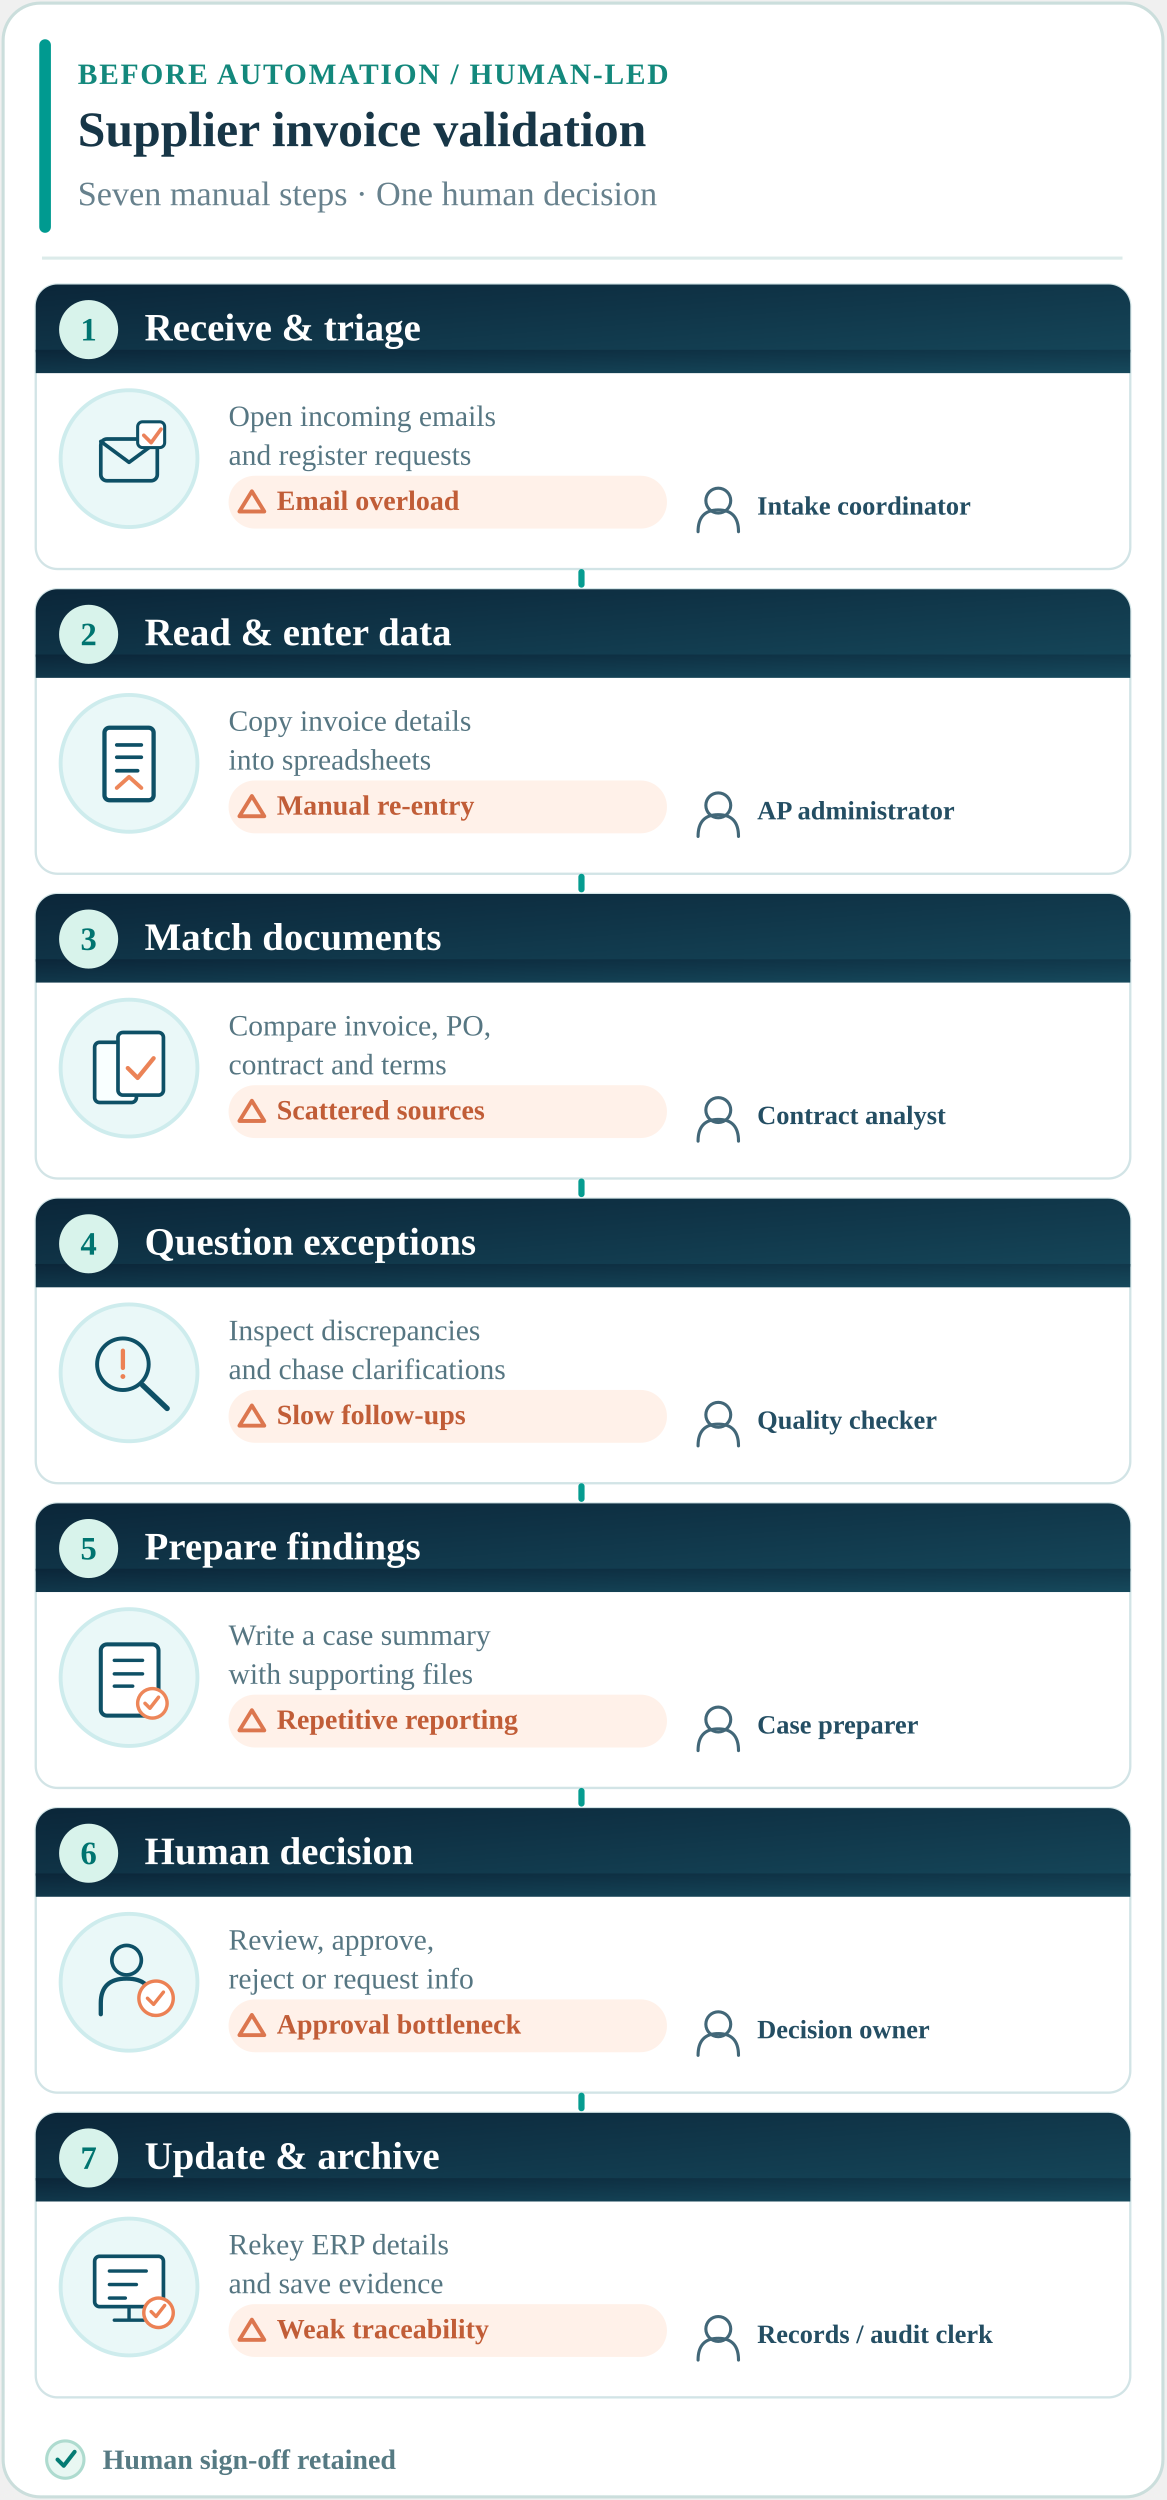
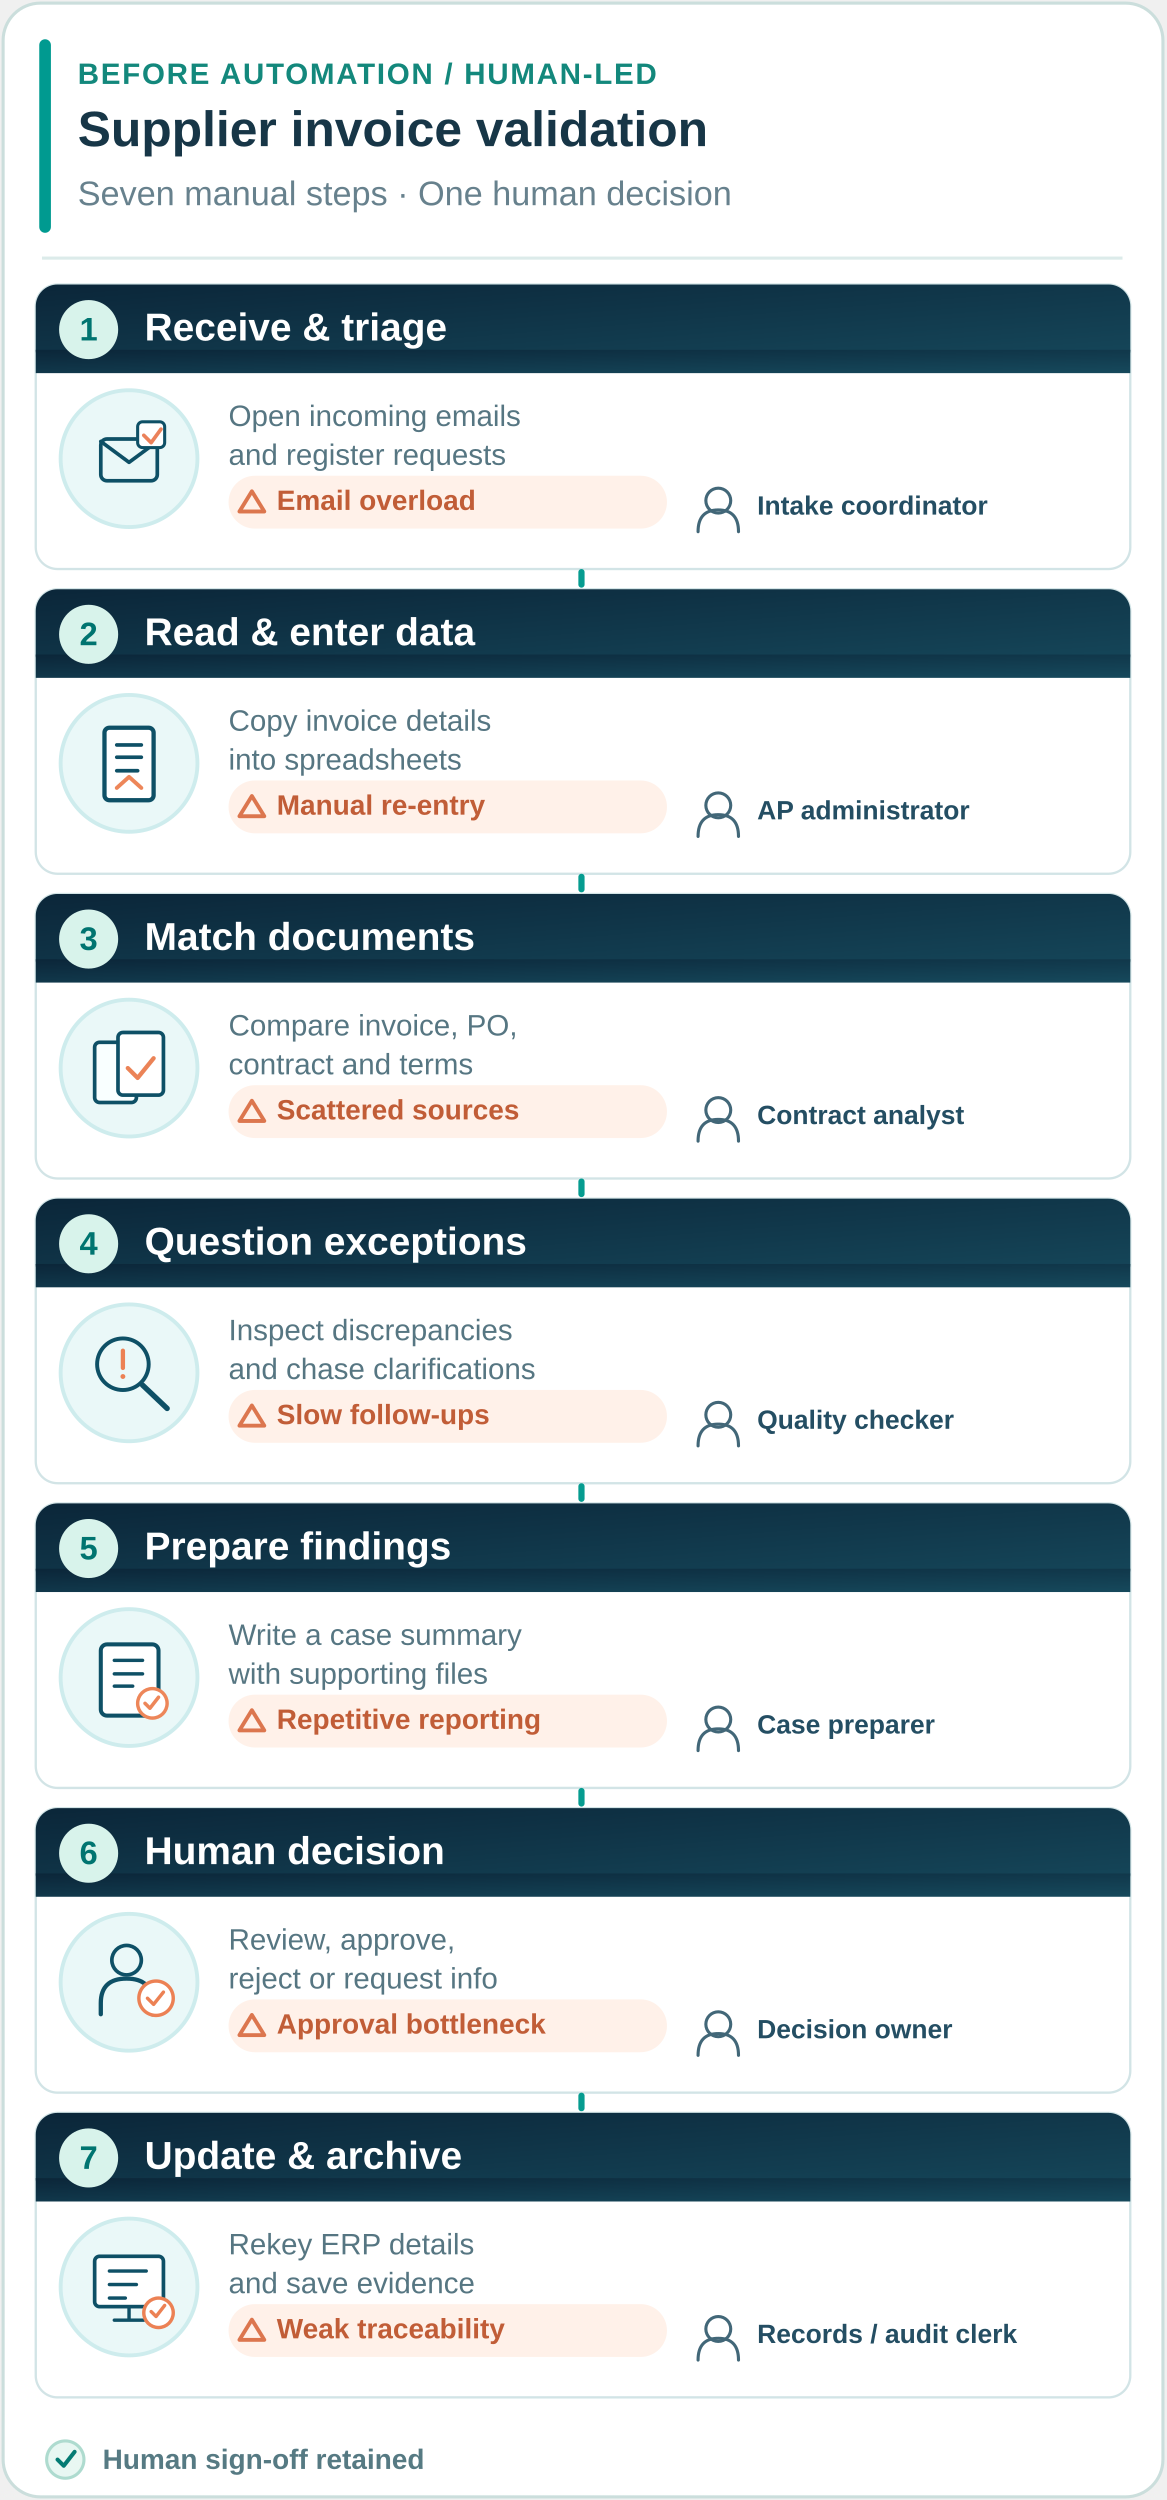
- <svg xmlns="http://www.w3.org/2000/svg" width="750" height="1608" viewBox="0 0 750 1608" role="img" aria-labelledby="title desc">
+ <svg xmlns="http://www.w3.org/2000/svg" font-family="Barlow, Segoe UI, Arial, sans-serif" width="750" height="1608" viewBox="0 0 750 1608" role="img" aria-labelledby="title desc">
  <defs>
    <linearGradient id="navy" x1="0" y1="0" x2="1" y2="1">
      <stop stop-color="#0b2639" />
      <stop offset="1" stop-color="#16495c" />
    </linearGradient>
    <linearGradient id="teal" x1="0" y1="0" x2="1" y2="1">
      <stop stop-color="#068d85" />
      <stop offset="1" stop-color="#00a49a" />
    </linearGradient>
    <linearGradient id="header" x1="0" y1="0" x2="1" y2="1">
      <stop stop-color="#fff" />
      <stop offset="1" stop-color="#f1f9f9" />
    </linearGradient>
    <filter id="shadow" x="-30%" y="-30%" width="160%" height="160%">
      <feDropShadow dx="0" dy="3" stdDeviation="6" flood-color="#174e5c" flood-opacity=".08" />
    </filter>
  </defs>
  <rect x="2" y="2" width="746" height="1604" rx="24" fill="#fff" stroke="#cbdedc" stroke-width="2" />
  <rect x="26" y="26" width="6" height="123" rx="3" fill="#009a90" stroke="#009a90" stroke-width="1.5" />
  <text x="50" y="54" text-anchor="start" font-size="19" font-weight="850" letter-spacing="1.1" fill="#13887c">BEFORE AUTOMATION / HUMAN-LED</text>
  <text x="50" y="94" text-anchor="start" font-size="32" font-weight="820" letter-spacing="0" fill="#173647">Supplier invoice validation</text>
  <text x="50" y="132" text-anchor="start" font-size="22" font-weight="500" letter-spacing="0" fill="#67818d">Seven manual steps · One human decision</text>
  <path d="M27 166H722" stroke="#dcebea" stroke-width="2" />
  <rect x="23" y="183" width="704" height="183" rx="14" fill="#fff" stroke="#d2e4e6" stroke-width="1.5" />
  <rect x="23" y="183" width="704" height="56" rx="14" fill="url(#navy)" stroke="none" stroke-width="0" />
  <rect x="23" y="225" width="704" height="15" rx="0" fill="url(#navy)" stroke="none" stroke-width="0" />
  <circle cx="57" cy="212" r="19" fill="#d8f3eb" stroke="none" stroke-width="1.7" />
  <text x="57" y="219" text-anchor="middle" font-size="21" font-weight="800" letter-spacing="0" fill="#007470">1</text>
  <text x="93" y="219" text-anchor="start" font-size="25" font-weight="760" letter-spacing="0" fill="#fff">Receive &amp; triage</text>
  <circle cx="83" cy="295" r="44" fill="#eaf8f8" stroke="#ceeced" stroke-width="2.5" />
  <g transform="translate(83 295) scale(0.79)">
    <rect x="-23" y="-16" width="46" height="34" rx="5" fill="none" stroke="#0e5066" stroke-width="3" />
    <path d="M-23 -14 L0 3 23 -14" fill="none" stroke="#0e5066" stroke-width="3" stroke-linejoin="round" stroke-linecap="round" />
    <rect x="7" y="-30" width="22" height="21" rx="4" fill="#fff" stroke="#0e5066" stroke-width="2.5" />
    <path d="M12 -19 l6 6 8 -11" fill="none" stroke="#eb815a" stroke-width="3" stroke-linejoin="round" stroke-linecap="round" />
  </g>
  <text x="147" y="274" text-anchor="start" font-size="19" font-weight="540" letter-spacing="0" fill="#567682">Open incoming emails</text>
  <text x="147" y="299" text-anchor="start" font-size="19" font-weight="540" letter-spacing="0" fill="#567682">and register requests</text>
  <rect x="147" y="306" width="282" height="34" rx="17" fill="#fff1e9" stroke="none" stroke-width="0" />
  <path d="M162 316l8 13h-16z" fill="none" stroke="#dc764e" stroke-width="2.5" stroke-linejoin="round" stroke-linecap="round" />
  <text x="178" y="328" text-anchor="start" font-size="18" font-weight="770" letter-spacing="0" fill="#c15d37">Email overload</text>
  <circle cx="462" cy="322" r="8" fill="none" stroke="#426778" stroke-width="2" />
  <path d="M449 342q0 -14 13 -14t13 14" fill="none" stroke="#426778" stroke-width="2" stroke-linejoin="round" stroke-linecap="round" />
  <text x="487" y="331" text-anchor="start" font-size="17" font-weight="700" letter-spacing="0" fill="#244e63">Intake coordinator</text>
  <path d="M374 368v8" fill="none" stroke="#069c90" stroke-width="4" stroke-linejoin="round" stroke-linecap="round" />
  <rect x="23" y="379" width="704" height="183" rx="14" fill="#fff" stroke="#d2e4e6" stroke-width="1.5" />
  <rect x="23" y="379" width="704" height="56" rx="14" fill="url(#navy)" stroke="none" stroke-width="0" />
  <rect x="23" y="421" width="704" height="15" rx="0" fill="url(#navy)" stroke="none" stroke-width="0" />
  <circle cx="57" cy="408" r="19" fill="#d8f3eb" stroke="none" stroke-width="1.7" />
  <text x="57" y="415" text-anchor="middle" font-size="21" font-weight="800" letter-spacing="0" fill="#007470">2</text>
  <text x="93" y="415" text-anchor="start" font-size="25" font-weight="760" letter-spacing="0" fill="#fff">Read &amp; enter data</text>
  <circle cx="83" cy="491" r="44" fill="#eaf8f8" stroke="#ceeced" stroke-width="2.5" />
  <g transform="translate(83 491) scale(0.79)">
    <rect x="-20" y="-29" width="40" height="59" rx="4" fill="#fff" stroke="#0e5066" stroke-width="3.5" />
    <path d="M-10 -15h20m-20 10h20m-20 11h17" fill="none" stroke="#0e5066" stroke-width="3" stroke-linejoin="round" stroke-linecap="round" />
    <path d="M-10 20l10 -9 10 9" fill="none" stroke="#ed8659" stroke-width="3.2" stroke-linejoin="round" stroke-linecap="round" />
  </g>
  <text x="147" y="470" text-anchor="start" font-size="19" font-weight="540" letter-spacing="0" fill="#567682">Copy invoice details</text>
  <text x="147" y="495" text-anchor="start" font-size="19" font-weight="540" letter-spacing="0" fill="#567682">into spreadsheets</text>
  <rect x="147" y="502" width="282" height="34" rx="17" fill="#fff1e9" stroke="none" stroke-width="0" />
  <path d="M162 512l8 13h-16z" fill="none" stroke="#dc764e" stroke-width="2.5" stroke-linejoin="round" stroke-linecap="round" />
  <text x="178" y="524" text-anchor="start" font-size="18" font-weight="770" letter-spacing="0" fill="#c15d37">Manual re-entry</text>
  <circle cx="462" cy="518" r="8" fill="none" stroke="#426778" stroke-width="2" />
  <path d="M449 538q0 -14 13 -14t13 14" fill="none" stroke="#426778" stroke-width="2" stroke-linejoin="round" stroke-linecap="round" />
  <text x="487" y="527" text-anchor="start" font-size="17" font-weight="700" letter-spacing="0" fill="#244e63">AP administrator</text>
  <path d="M374 564v8" fill="none" stroke="#069c90" stroke-width="4" stroke-linejoin="round" stroke-linecap="round" />
  <rect x="23" y="575" width="704" height="183" rx="14" fill="#fff" stroke="#d2e4e6" stroke-width="1.5" />
  <rect x="23" y="575" width="704" height="56" rx="14" fill="url(#navy)" stroke="none" stroke-width="0" />
  <rect x="23" y="617" width="704" height="15" rx="0" fill="url(#navy)" stroke="none" stroke-width="0" />
  <circle cx="57" cy="604" r="19" fill="#d8f3eb" stroke="none" stroke-width="1.7" />
  <text x="57" y="611" text-anchor="middle" font-size="21" font-weight="800" letter-spacing="0" fill="#007470">3</text>
  <text x="93" y="611" text-anchor="start" font-size="25" font-weight="760" letter-spacing="0" fill="#fff">Match documents</text>
  <circle cx="83" cy="687" r="44" fill="#eaf8f8" stroke="#ceeced" stroke-width="2.5" />
  <g transform="translate(83 687) scale(0.79)">
    <rect x="-28" y="-21" width="34" height="49" rx="4" fill="#f9ffff" stroke="#0e5066" stroke-width="3" />
    <rect x="-9" y="-29" width="37" height="51" rx="4" fill="#fff" stroke="#0e5066" stroke-width="3" />
    <path d="M-1 0 l8 8 13 -16" fill="none" stroke="#eb8357" stroke-width="3.5" stroke-linejoin="round" stroke-linecap="round" />
  </g>
  <text x="147" y="666" text-anchor="start" font-size="19" font-weight="540" letter-spacing="0" fill="#567682">Compare invoice, PO,</text>
  <text x="147" y="691" text-anchor="start" font-size="19" font-weight="540" letter-spacing="0" fill="#567682">contract and terms</text>
  <rect x="147" y="698" width="282" height="34" rx="17" fill="#fff1e9" stroke="none" stroke-width="0" />
  <path d="M162 708l8 13h-16z" fill="none" stroke="#dc764e" stroke-width="2.5" stroke-linejoin="round" stroke-linecap="round" />
  <text x="178" y="720" text-anchor="start" font-size="18" font-weight="770" letter-spacing="0" fill="#c15d37">Scattered sources</text>
  <circle cx="462" cy="714" r="8" fill="none" stroke="#426778" stroke-width="2" />
  <path d="M449 734q0 -14 13 -14t13 14" fill="none" stroke="#426778" stroke-width="2" stroke-linejoin="round" stroke-linecap="round" />
  <text x="487" y="723" text-anchor="start" font-size="17" font-weight="700" letter-spacing="0" fill="#244e63">Contract analyst</text>
  <path d="M374 760v8" fill="none" stroke="#069c90" stroke-width="4" stroke-linejoin="round" stroke-linecap="round" />
  <rect x="23" y="771" width="704" height="183" rx="14" fill="#fff" stroke="#d2e4e6" stroke-width="1.5" />
  <rect x="23" y="771" width="704" height="56" rx="14" fill="url(#navy)" stroke="none" stroke-width="0" />
  <rect x="23" y="813" width="704" height="15" rx="0" fill="url(#navy)" stroke="none" stroke-width="0" />
  <circle cx="57" cy="800" r="19" fill="#d8f3eb" stroke="none" stroke-width="1.7" />
  <text x="57" y="807" text-anchor="middle" font-size="21" font-weight="800" letter-spacing="0" fill="#007470">4</text>
  <text x="93" y="807" text-anchor="start" font-size="25" font-weight="760" letter-spacing="0" fill="#fff">Question exceptions</text>
  <circle cx="83" cy="883" r="44" fill="#eaf8f8" stroke="#ceeced" stroke-width="2.5" />
  <g transform="translate(83 883) scale(0.79)">
    <circle cx="-5" cy="-7" r="21" fill="none" stroke="#0e5066" stroke-width="3.2" />
    <path d="M11 10l20 19" fill="none" stroke="#0e5066" stroke-width="4.4" stroke-linejoin="round" stroke-linecap="round" />
    <path d="M-5 -18v14" fill="none" stroke="#ec8154" stroke-width="3.5" stroke-linejoin="round" stroke-linecap="round" />
    <circle cx="-5" cy="3" r="2" fill="#ec8154" stroke="none" stroke-width="1.7" />
  </g>
  <text x="147" y="862" text-anchor="start" font-size="19" font-weight="540" letter-spacing="0" fill="#567682">Inspect discrepancies</text>
  <text x="147" y="887" text-anchor="start" font-size="19" font-weight="540" letter-spacing="0" fill="#567682">and chase clarifications</text>
  <rect x="147" y="894" width="282" height="34" rx="17" fill="#fff1e9" stroke="none" stroke-width="0" />
  <path d="M162 904l8 13h-16z" fill="none" stroke="#dc764e" stroke-width="2.5" stroke-linejoin="round" stroke-linecap="round" />
  <text x="178" y="916" text-anchor="start" font-size="18" font-weight="770" letter-spacing="0" fill="#c15d37">Slow follow-ups</text>
  <circle cx="462" cy="910" r="8" fill="none" stroke="#426778" stroke-width="2" />
  <path d="M449 930q0 -14 13 -14t13 14" fill="none" stroke="#426778" stroke-width="2" stroke-linejoin="round" stroke-linecap="round" />
  <text x="487" y="919" text-anchor="start" font-size="17" font-weight="700" letter-spacing="0" fill="#244e63">Quality checker</text>
  <path d="M374 956v8" fill="none" stroke="#069c90" stroke-width="4" stroke-linejoin="round" stroke-linecap="round" />
  <rect x="23" y="967" width="704" height="183" rx="14" fill="#fff" stroke="#d2e4e6" stroke-width="1.5" />
  <rect x="23" y="967" width="704" height="56" rx="14" fill="url(#navy)" stroke="none" stroke-width="0" />
  <rect x="23" y="1009" width="704" height="15" rx="0" fill="url(#navy)" stroke="none" stroke-width="0" />
  <circle cx="57" cy="996" r="19" fill="#d8f3eb" stroke="none" stroke-width="1.7" />
  <text x="57" y="1003" text-anchor="middle" font-size="21" font-weight="800" letter-spacing="0" fill="#007470">5</text>
  <text x="93" y="1003" text-anchor="start" font-size="25" font-weight="760" letter-spacing="0" fill="#fff">Prepare findings</text>
  <circle cx="83" cy="1079" r="44" fill="#eaf8f8" stroke="#ceeced" stroke-width="2.5" />
  <g transform="translate(83 1079) scale(0.79)">
    <rect x="-23" y="-27" width="47" height="58" rx="5" fill="#fff" stroke="#0e5066" stroke-width="3.3" />
    <path d="M-12 -14h23m-23 11h23m-23 10h15" fill="none" stroke="#0e5066" stroke-width="2.8" stroke-linejoin="round" stroke-linecap="round" />
    <circle cx="19" cy="21" r="12" fill="#fff" stroke="#ed8659" stroke-width="2.8" />
    <path d="M13 21l4 4 7 -9" fill="none" stroke="#ed8659" stroke-width="2.9" stroke-linejoin="round" stroke-linecap="round" />
  </g>
  <text x="147" y="1058" text-anchor="start" font-size="19" font-weight="540" letter-spacing="0" fill="#567682">Write a case summary</text>
  <text x="147" y="1083" text-anchor="start" font-size="19" font-weight="540" letter-spacing="0" fill="#567682">with supporting files</text>
  <rect x="147" y="1090" width="282" height="34" rx="17" fill="#fff1e9" stroke="none" stroke-width="0" />
  <path d="M162 1100l8 13h-16z" fill="none" stroke="#dc764e" stroke-width="2.5" stroke-linejoin="round" stroke-linecap="round" />
  <text x="178" y="1112" text-anchor="start" font-size="18" font-weight="770" letter-spacing="0" fill="#c15d37">Repetitive reporting</text>
  <circle cx="462" cy="1106" r="8" fill="none" stroke="#426778" stroke-width="2" />
  <path d="M449 1126q0 -14 13 -14t13 14" fill="none" stroke="#426778" stroke-width="2" stroke-linejoin="round" stroke-linecap="round" />
  <text x="487" y="1115" text-anchor="start" font-size="17" font-weight="700" letter-spacing="0" fill="#244e63">Case preparer</text>
  <path d="M374 1152v8" fill="none" stroke="#069c90" stroke-width="4" stroke-linejoin="round" stroke-linecap="round" />
  <rect x="23" y="1163" width="704" height="183" rx="14" fill="#fff" stroke="#d2e4e6" stroke-width="1.5" />
  <rect x="23" y="1163" width="704" height="56" rx="14" fill="url(#navy)" stroke="none" stroke-width="0" />
  <rect x="23" y="1205" width="704" height="15" rx="0" fill="url(#navy)" stroke="none" stroke-width="0" />
  <circle cx="57" cy="1192" r="19" fill="#d8f3eb" stroke="none" stroke-width="1.7" />
  <text x="57" y="1199" text-anchor="middle" font-size="21" font-weight="800" letter-spacing="0" fill="#007470">6</text>
  <text x="93" y="1199" text-anchor="start" font-size="25" font-weight="760" letter-spacing="0" fill="#fff">Human decision</text>
  <circle cx="83" cy="1275" r="44" fill="#eaf8f8" stroke="#ceeced" stroke-width="2.5" />
  <g transform="translate(83 1275) scale(0.79)">
    <circle cx="-2" cy="-18" r="12" fill="none" stroke="#0e5066" stroke-width="3" />
    <path d="M-23 26v-9q0 -20 21 -20t21 20v9" fill="none" stroke="#0e5066" stroke-width="3.5" stroke-linejoin="round" stroke-linecap="round" />
    <circle cx="22" cy="13" r="14" fill="#fff" stroke="#ec8154" stroke-width="2.8" />
    <path d="M15 13l5 5 8 -10" fill="none" stroke="#ec8154" stroke-width="2.8" stroke-linejoin="round" stroke-linecap="round" />
  </g>
  <text x="147" y="1254" text-anchor="start" font-size="19" font-weight="540" letter-spacing="0" fill="#567682">Review, approve,</text>
  <text x="147" y="1279" text-anchor="start" font-size="19" font-weight="540" letter-spacing="0" fill="#567682">reject or request info</text>
  <rect x="147" y="1286" width="282" height="34" rx="17" fill="#fff1e9" stroke="none" stroke-width="0" />
  <path d="M162 1296l8 13h-16z" fill="none" stroke="#dc764e" stroke-width="2.5" stroke-linejoin="round" stroke-linecap="round" />
  <text x="178" y="1308" text-anchor="start" font-size="18" font-weight="770" letter-spacing="0" fill="#c15d37">Approval bottleneck</text>
  <circle cx="462" cy="1302" r="8" fill="none" stroke="#426778" stroke-width="2" />
  <path d="M449 1322q0 -14 13 -14t13 14" fill="none" stroke="#426778" stroke-width="2" stroke-linejoin="round" stroke-linecap="round" />
  <text x="487" y="1311" text-anchor="start" font-size="17" font-weight="700" letter-spacing="0" fill="#244e63">Decision owner</text>
  <path d="M374 1348v8" fill="none" stroke="#069c90" stroke-width="4" stroke-linejoin="round" stroke-linecap="round" />
  <rect x="23" y="1359" width="704" height="183" rx="14" fill="#fff" stroke="#d2e4e6" stroke-width="1.5" />
  <rect x="23" y="1359" width="704" height="56" rx="14" fill="url(#navy)" stroke="none" stroke-width="0" />
  <rect x="23" y="1401" width="704" height="15" rx="0" fill="url(#navy)" stroke="none" stroke-width="0" />
  <circle cx="57" cy="1388" r="19" fill="#d8f3eb" stroke="none" stroke-width="1.7" />
  <text x="57" y="1395" text-anchor="middle" font-size="21" font-weight="800" letter-spacing="0" fill="#007470">7</text>
  <text x="93" y="1395" text-anchor="start" font-size="25" font-weight="760" letter-spacing="0" fill="#fff">Update &amp; archive</text>
  <circle cx="83" cy="1471" r="44" fill="#eaf8f8" stroke="#ceeced" stroke-width="2.5" />
  <g transform="translate(83 1471) scale(0.79)">
    <rect x="-28" y="-25" width="56" height="41" rx="4" fill="#fff" stroke="#0e5066" stroke-width="3" />
    <path d="M-16 -13h30M-16 -2h22M-16 9h13 M0 17v10 M-12 27h24" fill="none" stroke="#0e5066" stroke-width="2.8" stroke-linejoin="round" stroke-linecap="round" />
    <circle cx="24" cy="21" r="12" fill="#fff" stroke="#ec8154" stroke-width="2.8" />
    <path d="M18 20l4 4 7 -9" fill="none" stroke="#ec8154" stroke-width="2.8" stroke-linejoin="round" stroke-linecap="round" />
  </g>
  <text x="147" y="1450" text-anchor="start" font-size="19" font-weight="540" letter-spacing="0" fill="#567682">Rekey ERP details</text>
  <text x="147" y="1475" text-anchor="start" font-size="19" font-weight="540" letter-spacing="0" fill="#567682">and save evidence</text>
  <rect x="147" y="1482" width="282" height="34" rx="17" fill="#fff1e9" stroke="none" stroke-width="0" />
  <path d="M162 1492l8 13h-16z" fill="none" stroke="#dc764e" stroke-width="2.5" stroke-linejoin="round" stroke-linecap="round" />
  <text x="178" y="1504" text-anchor="start" font-size="18" font-weight="770" letter-spacing="0" fill="#c15d37">Weak traceability</text>
  <circle cx="462" cy="1498" r="8" fill="none" stroke="#426778" stroke-width="2" />
  <path d="M449 1518q0 -14 13 -14t13 14" fill="none" stroke="#426778" stroke-width="2" stroke-linejoin="round" stroke-linecap="round" />
  <text x="487" y="1507" text-anchor="start" font-size="17" font-weight="700" letter-spacing="0" fill="#244e63">Records / audit clerk</text>
  <circle cx="42" cy="1582" r="12" fill="#e8f7f2" stroke="#aedbcf" stroke-width="2" />
  <path d="M37 1582l4 4 7 -9" fill="none" stroke="#047b73" stroke-width="2.6" stroke-linejoin="round" stroke-linecap="round" />
  <text x="66" y="1588" text-anchor="start" font-size="18" font-weight="650" letter-spacing="0" fill="#567a83">Human sign-off retained</text>
</svg>
